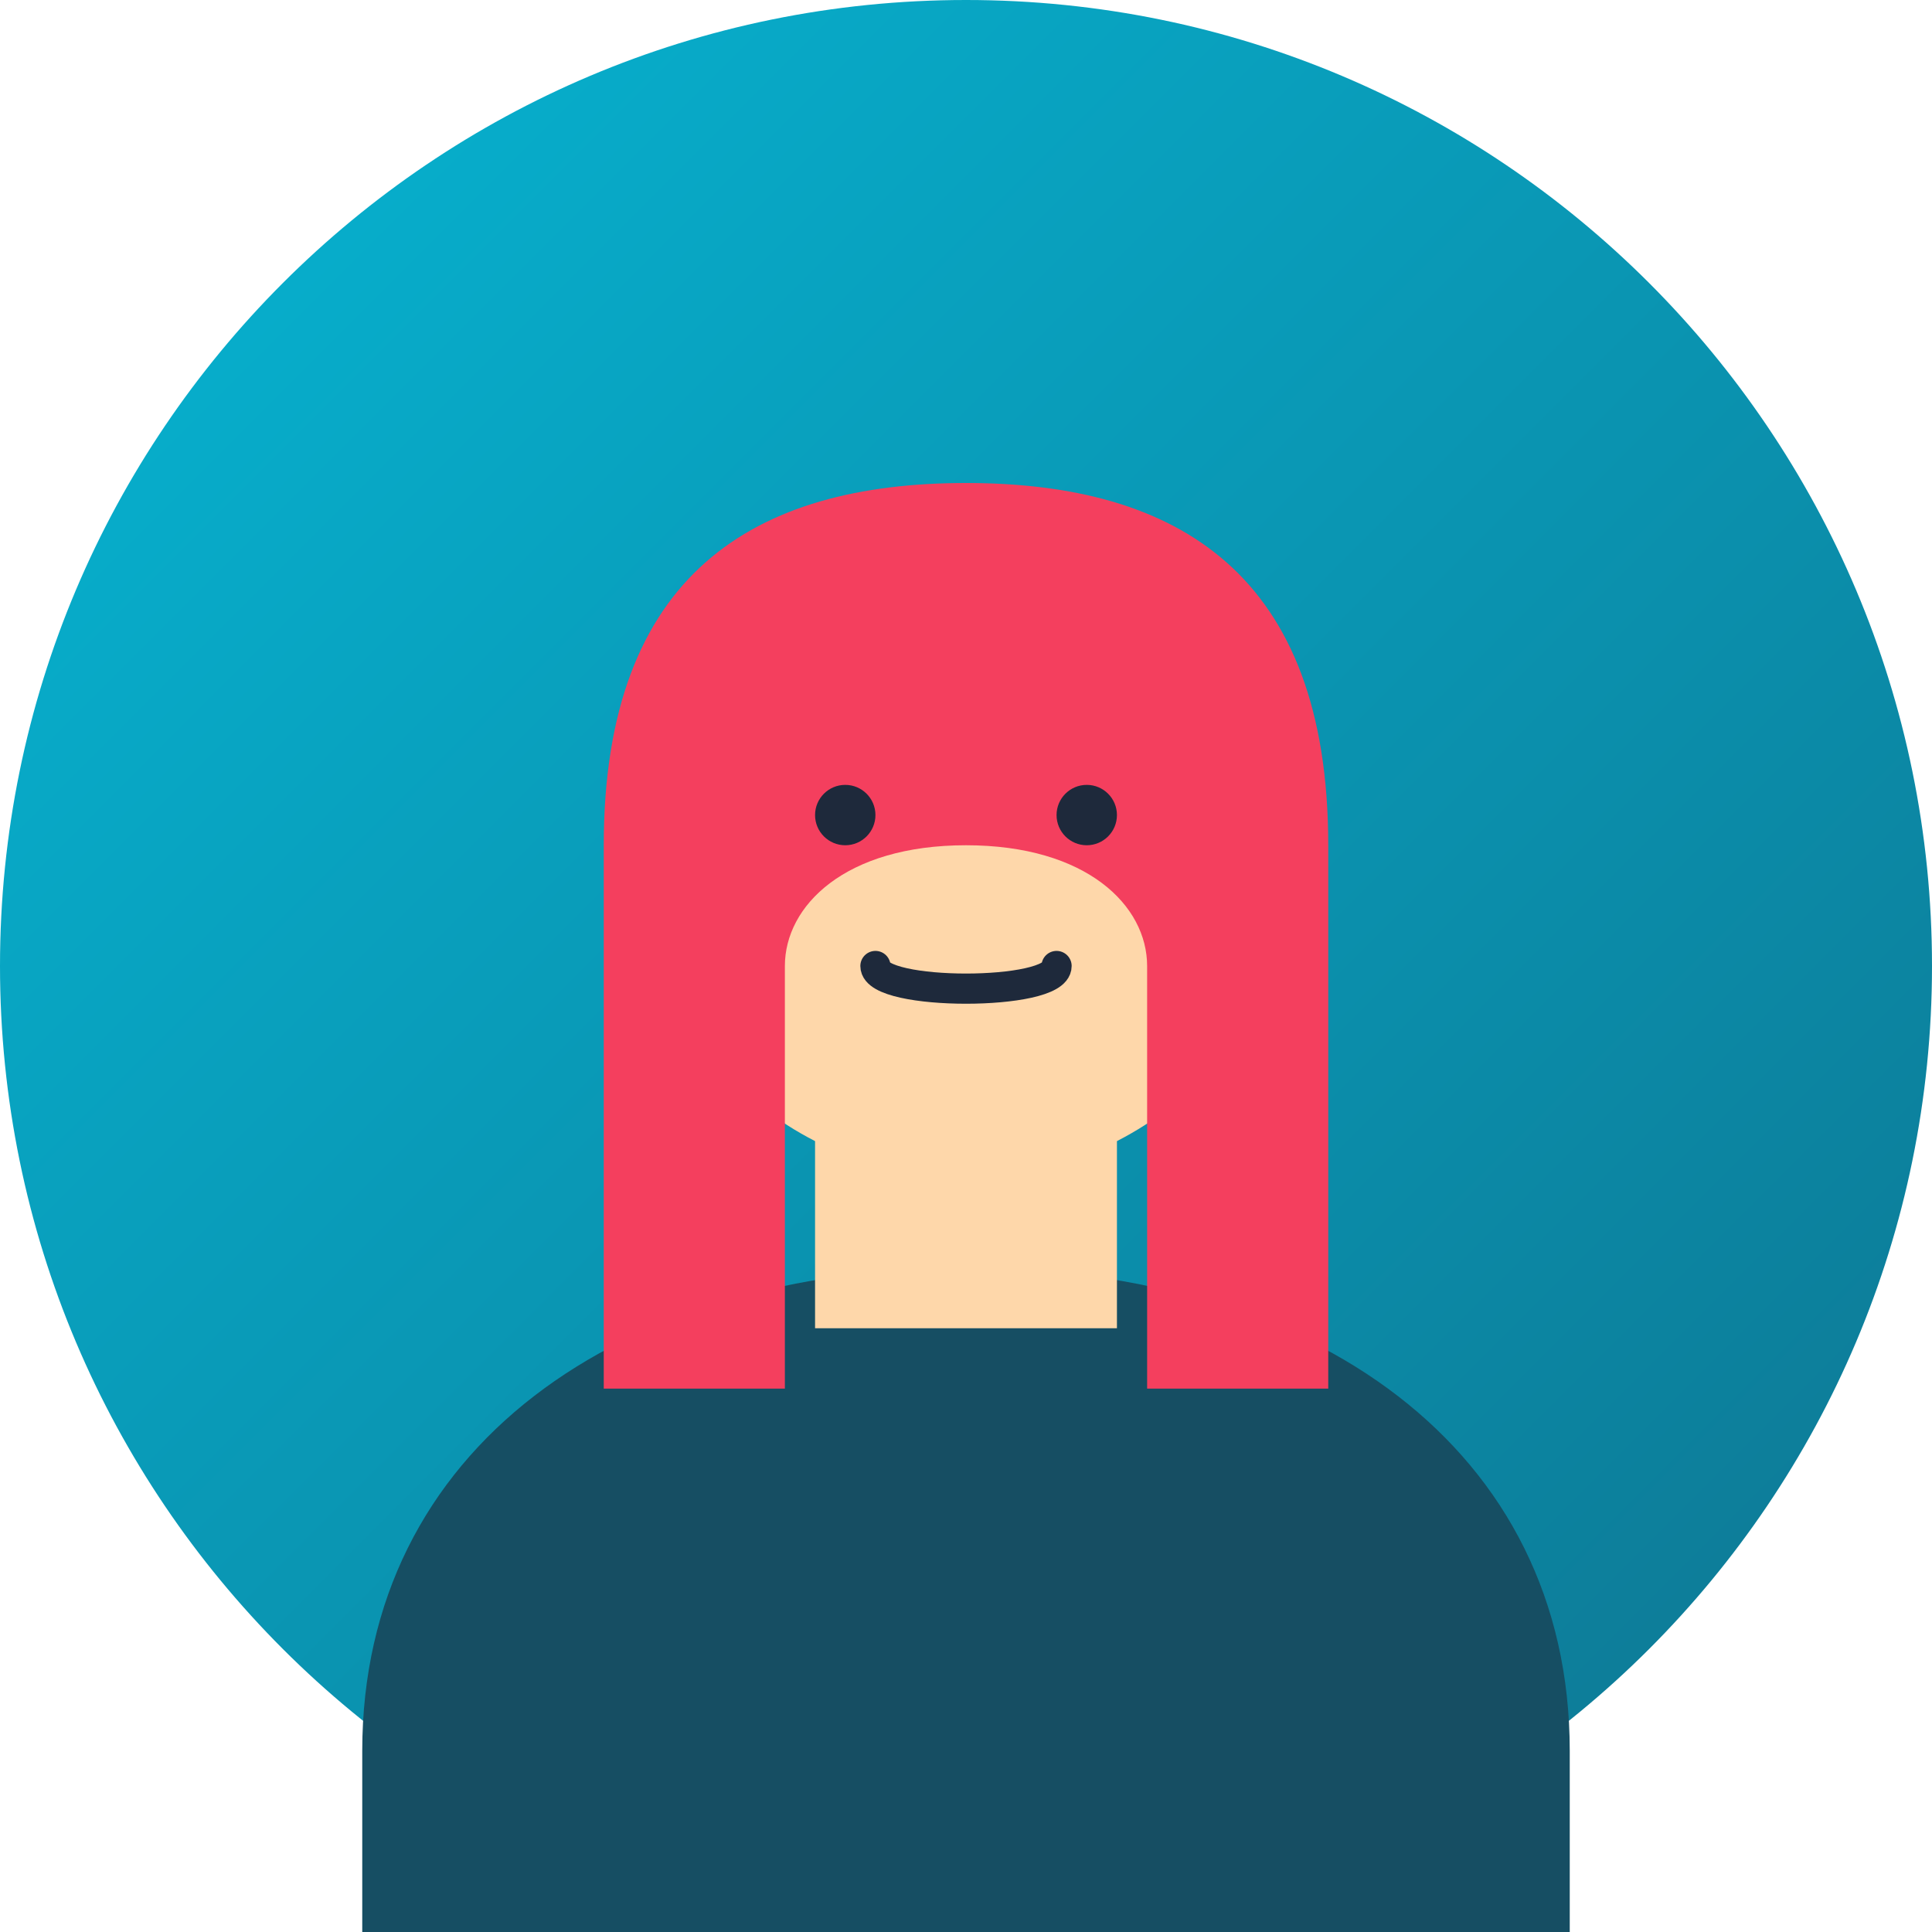
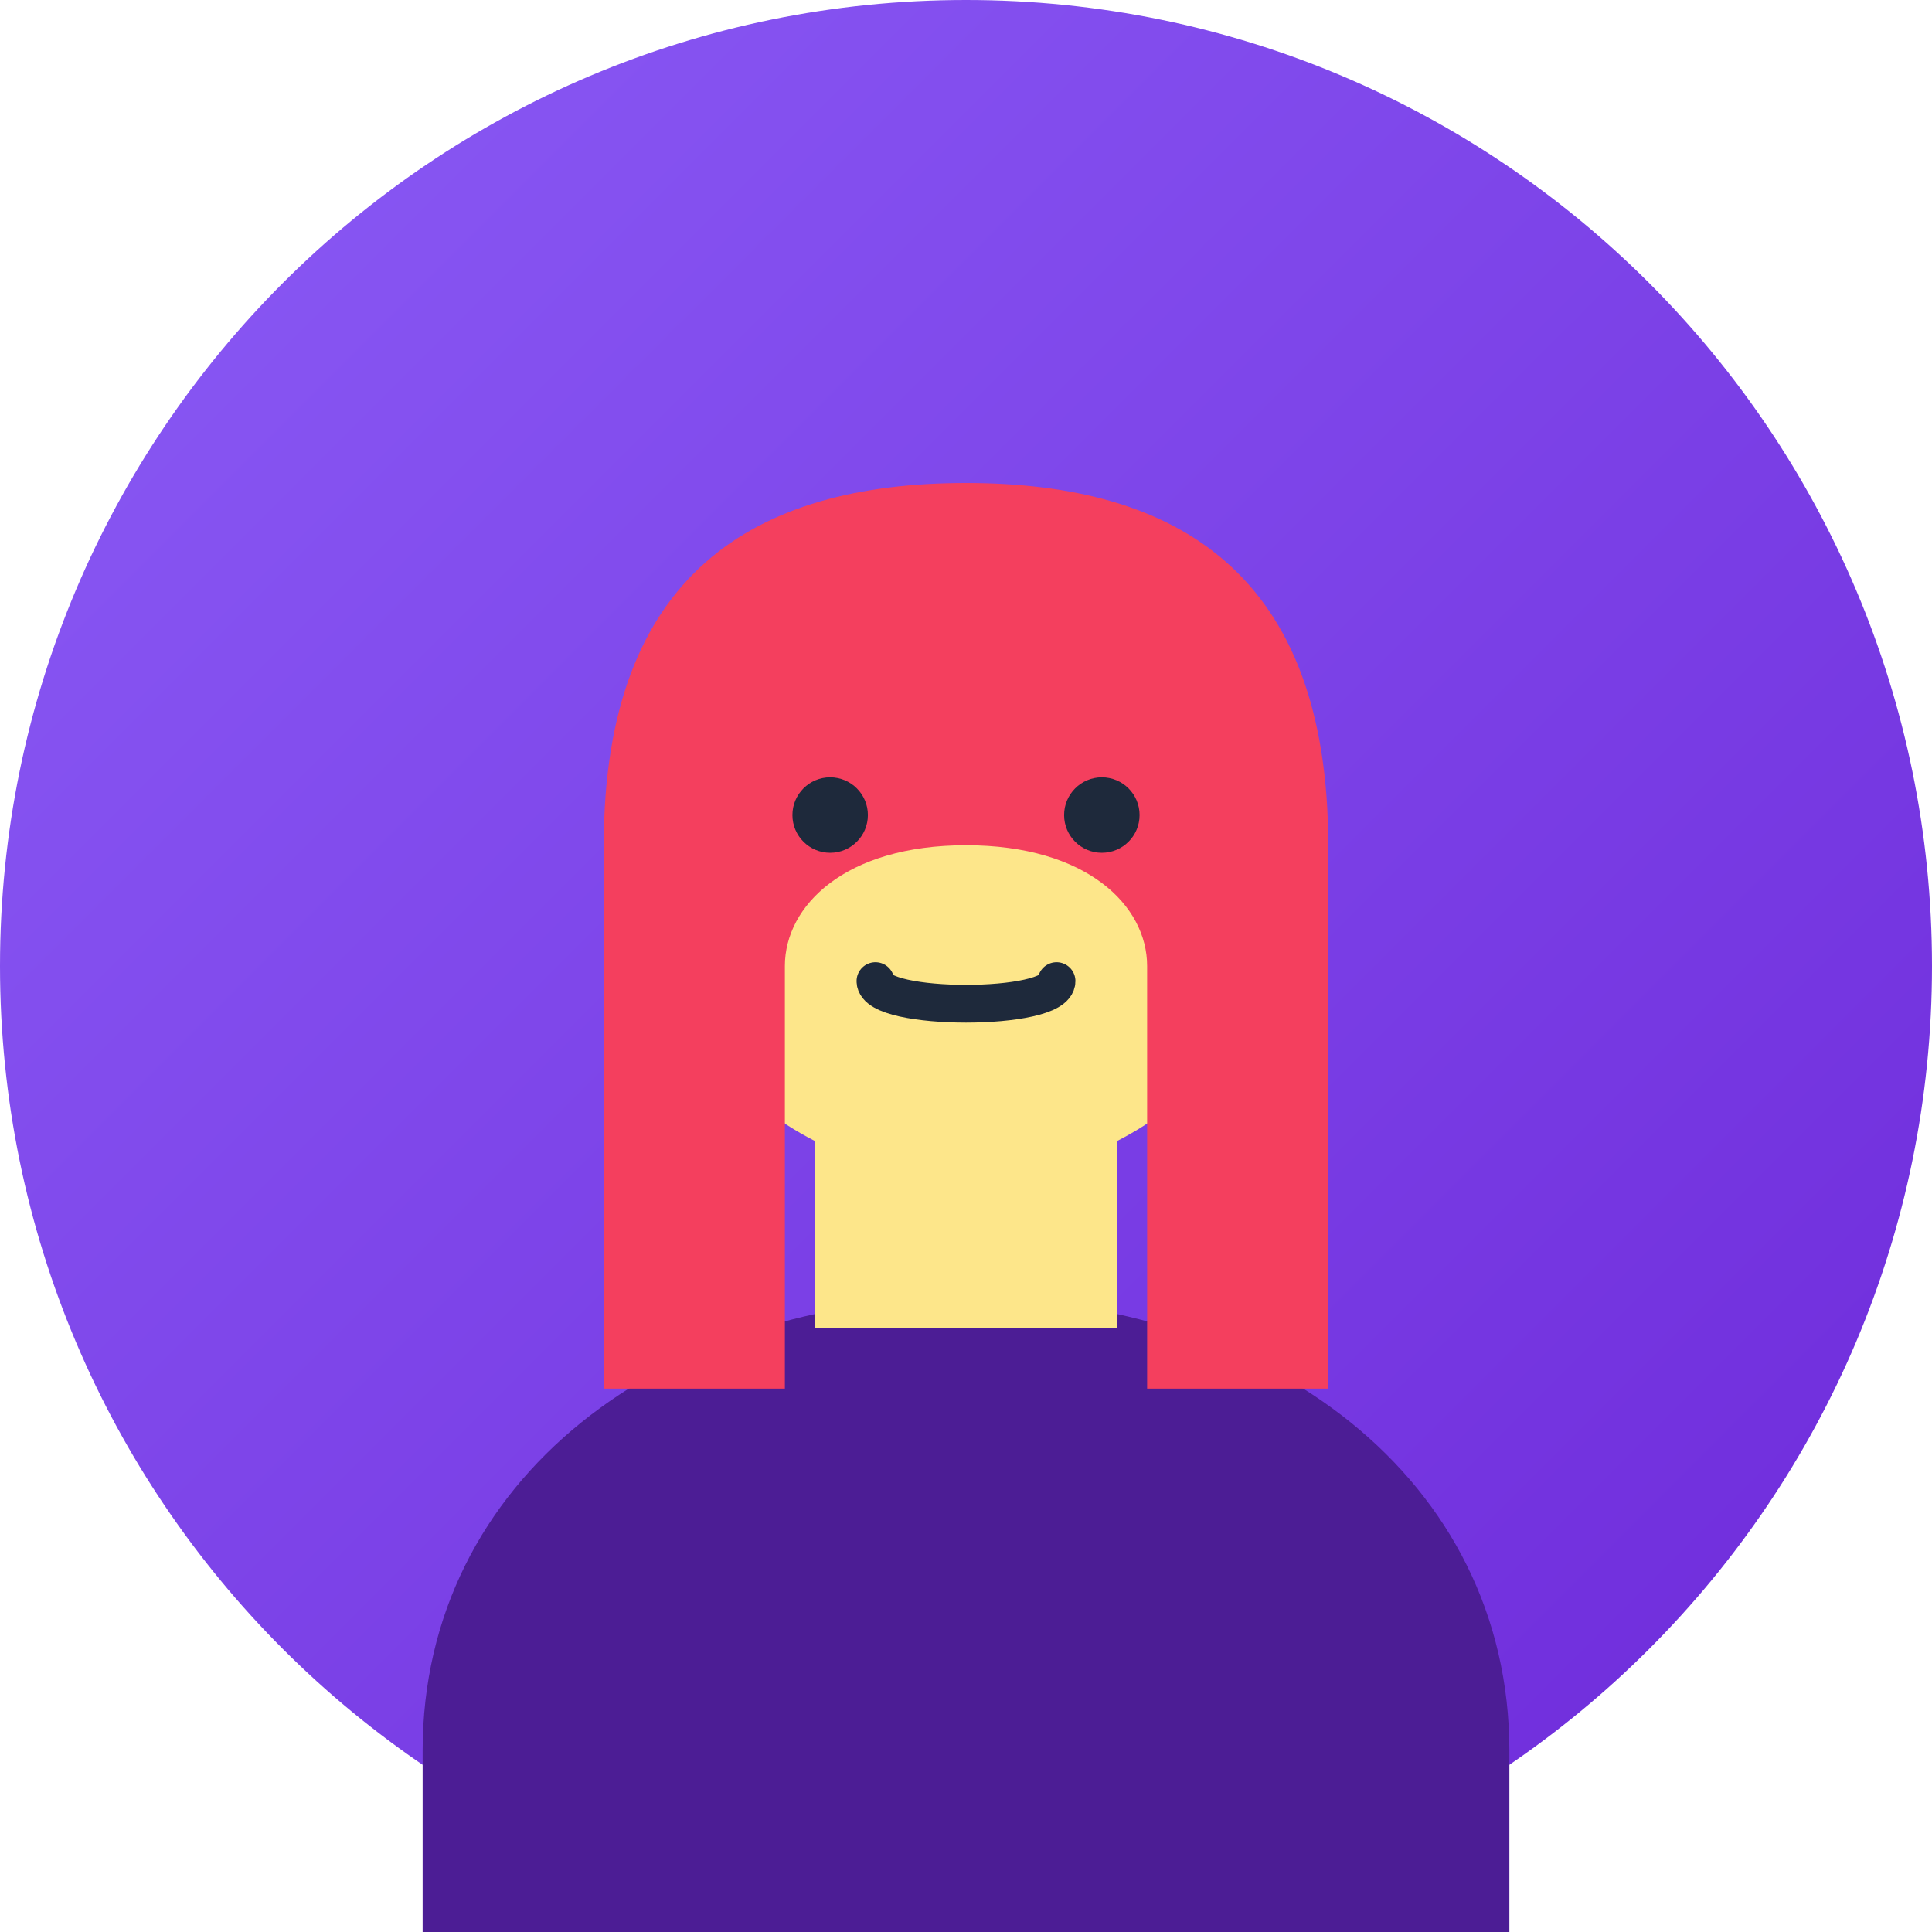
<svg xmlns="http://www.w3.org/2000/svg" width="128" height="128" viewBox="0 0 128 128" fill="none">
  <defs>
-     <linearGradient id="girl2Bg" x1="0" y1="0" x2="128" y2="128" gradientUnits="userSpaceOnUse">
-       <stop stop-color="#06b6d4" />
-       <stop offset="1" stop-color="#0e7490" />
+     <linearGradient id="g2bg" x1="0" y1="0" x2="128" y2="128" gradientUnits="userSpaceOnUse">
+       <stop stop-color="#8b5cf6" />
+       <stop offset="1" stop-color="#6d28d9" />
    </linearGradient>
  </defs>
-   <circle cx="64" cy="64" r="64" fill="url(#girl2Bg)" />
-   <path d="M24 116C24 96 41 84 64 84C87 84 104 96 104 116V128H24V116Z" fill="#164e63" />
-   <rect x="54" y="72" width="20" height="16" fill="#fed7aa" />
-   <circle cx="64" cy="56" r="22" fill="#fed7aa" />
+   <circle cx="64" cy="64" r="64" fill="url(#g2bg)" />
+   <path d="M28 116C28 98 44 86 64 86C84 86 100 98 100 116V128H28V116Z" fill="#4c1d95" />
+   <rect x="54" y="74" width="20" height="14" fill="#fde68a" />
+   <circle cx="64" cy="56" r="22" fill="#fde68a" />
  <path d="M40 56C40 38 50 32 64 32C78 32 88 38 88 56V92H76V64C76 60 72 56 64 56C56 56 52 60 52 64V92H40V56Z" fill="#f43f5e" />
-   <circle cx="56" cy="54" r="2" fill="#1e293b" />
-   <circle cx="72" cy="54" r="2" fill="#1e293b" />
-   <path d="M58 64C58 66 70 66 70 64" stroke="#1e293b" stroke-width="2" stroke-linecap="round" />
+   <circle cx="55" cy="54" r="2.5" fill="#1e293b" />
+   <circle cx="73" cy="54" r="2.5" fill="#1e293b" />
+   <path d="M58 65C58 67 70 67 70 65" stroke="#1e293b" stroke-width="2.5" stroke-linecap="round" />
</svg>
